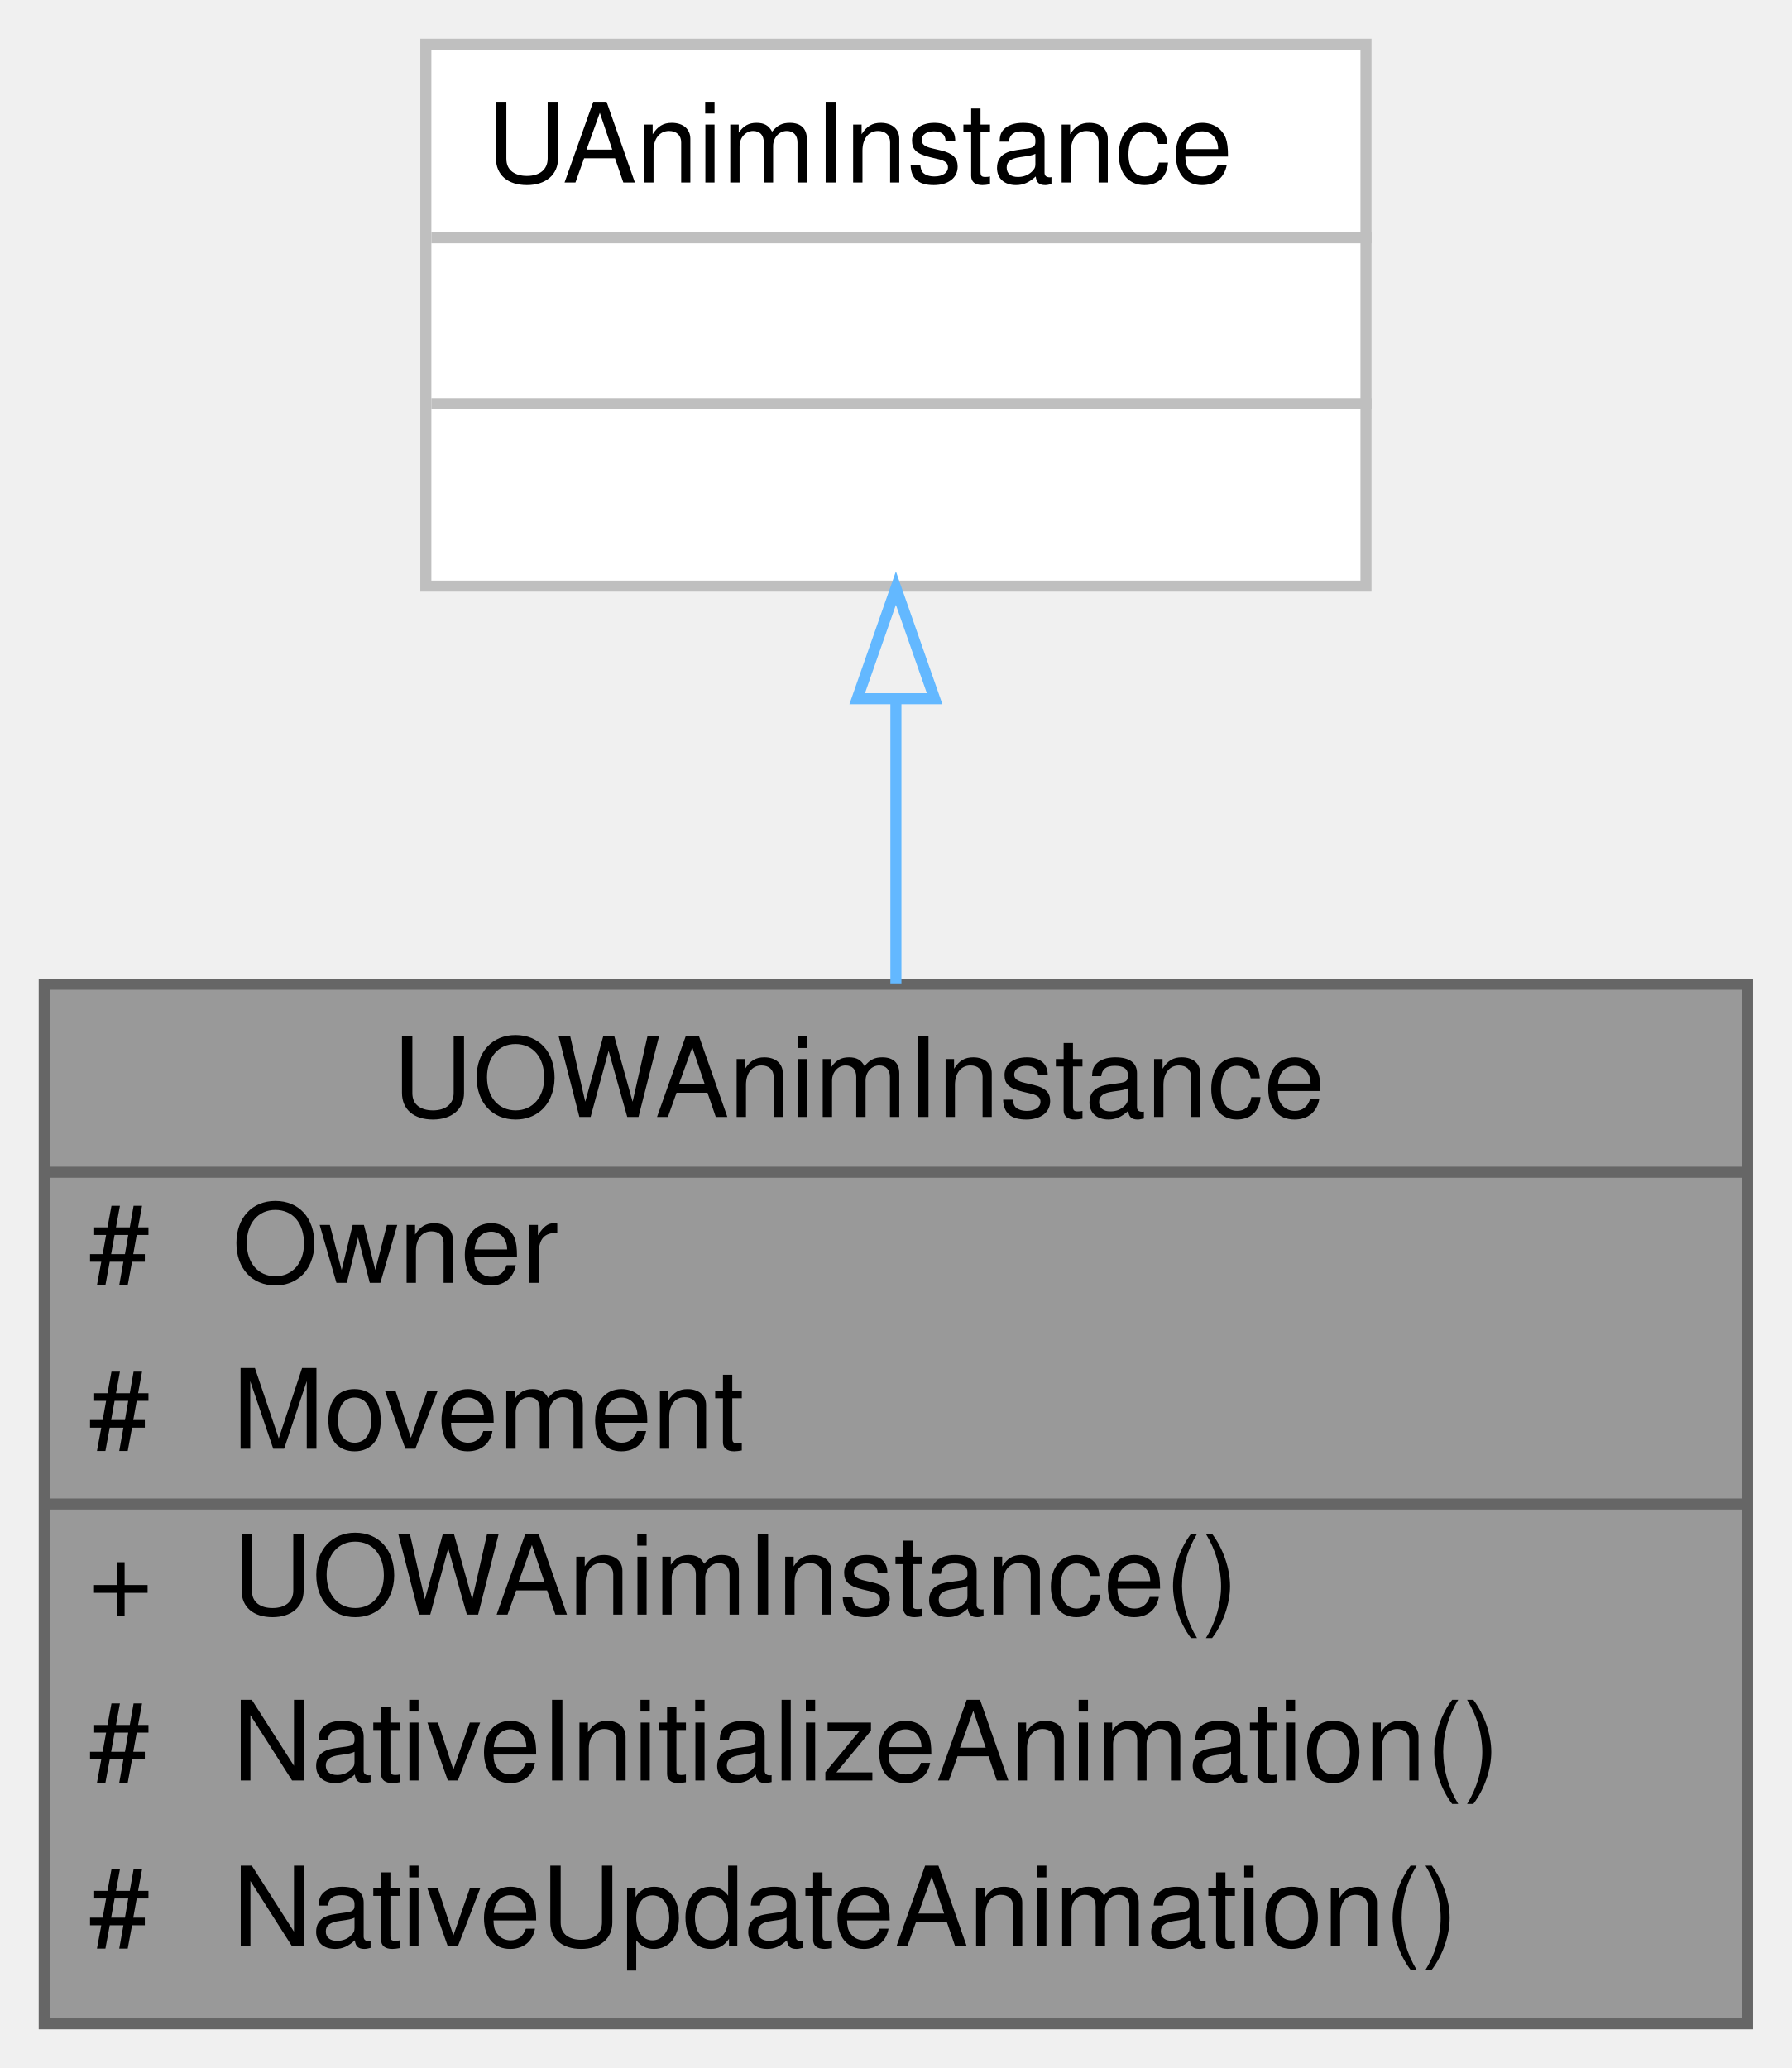
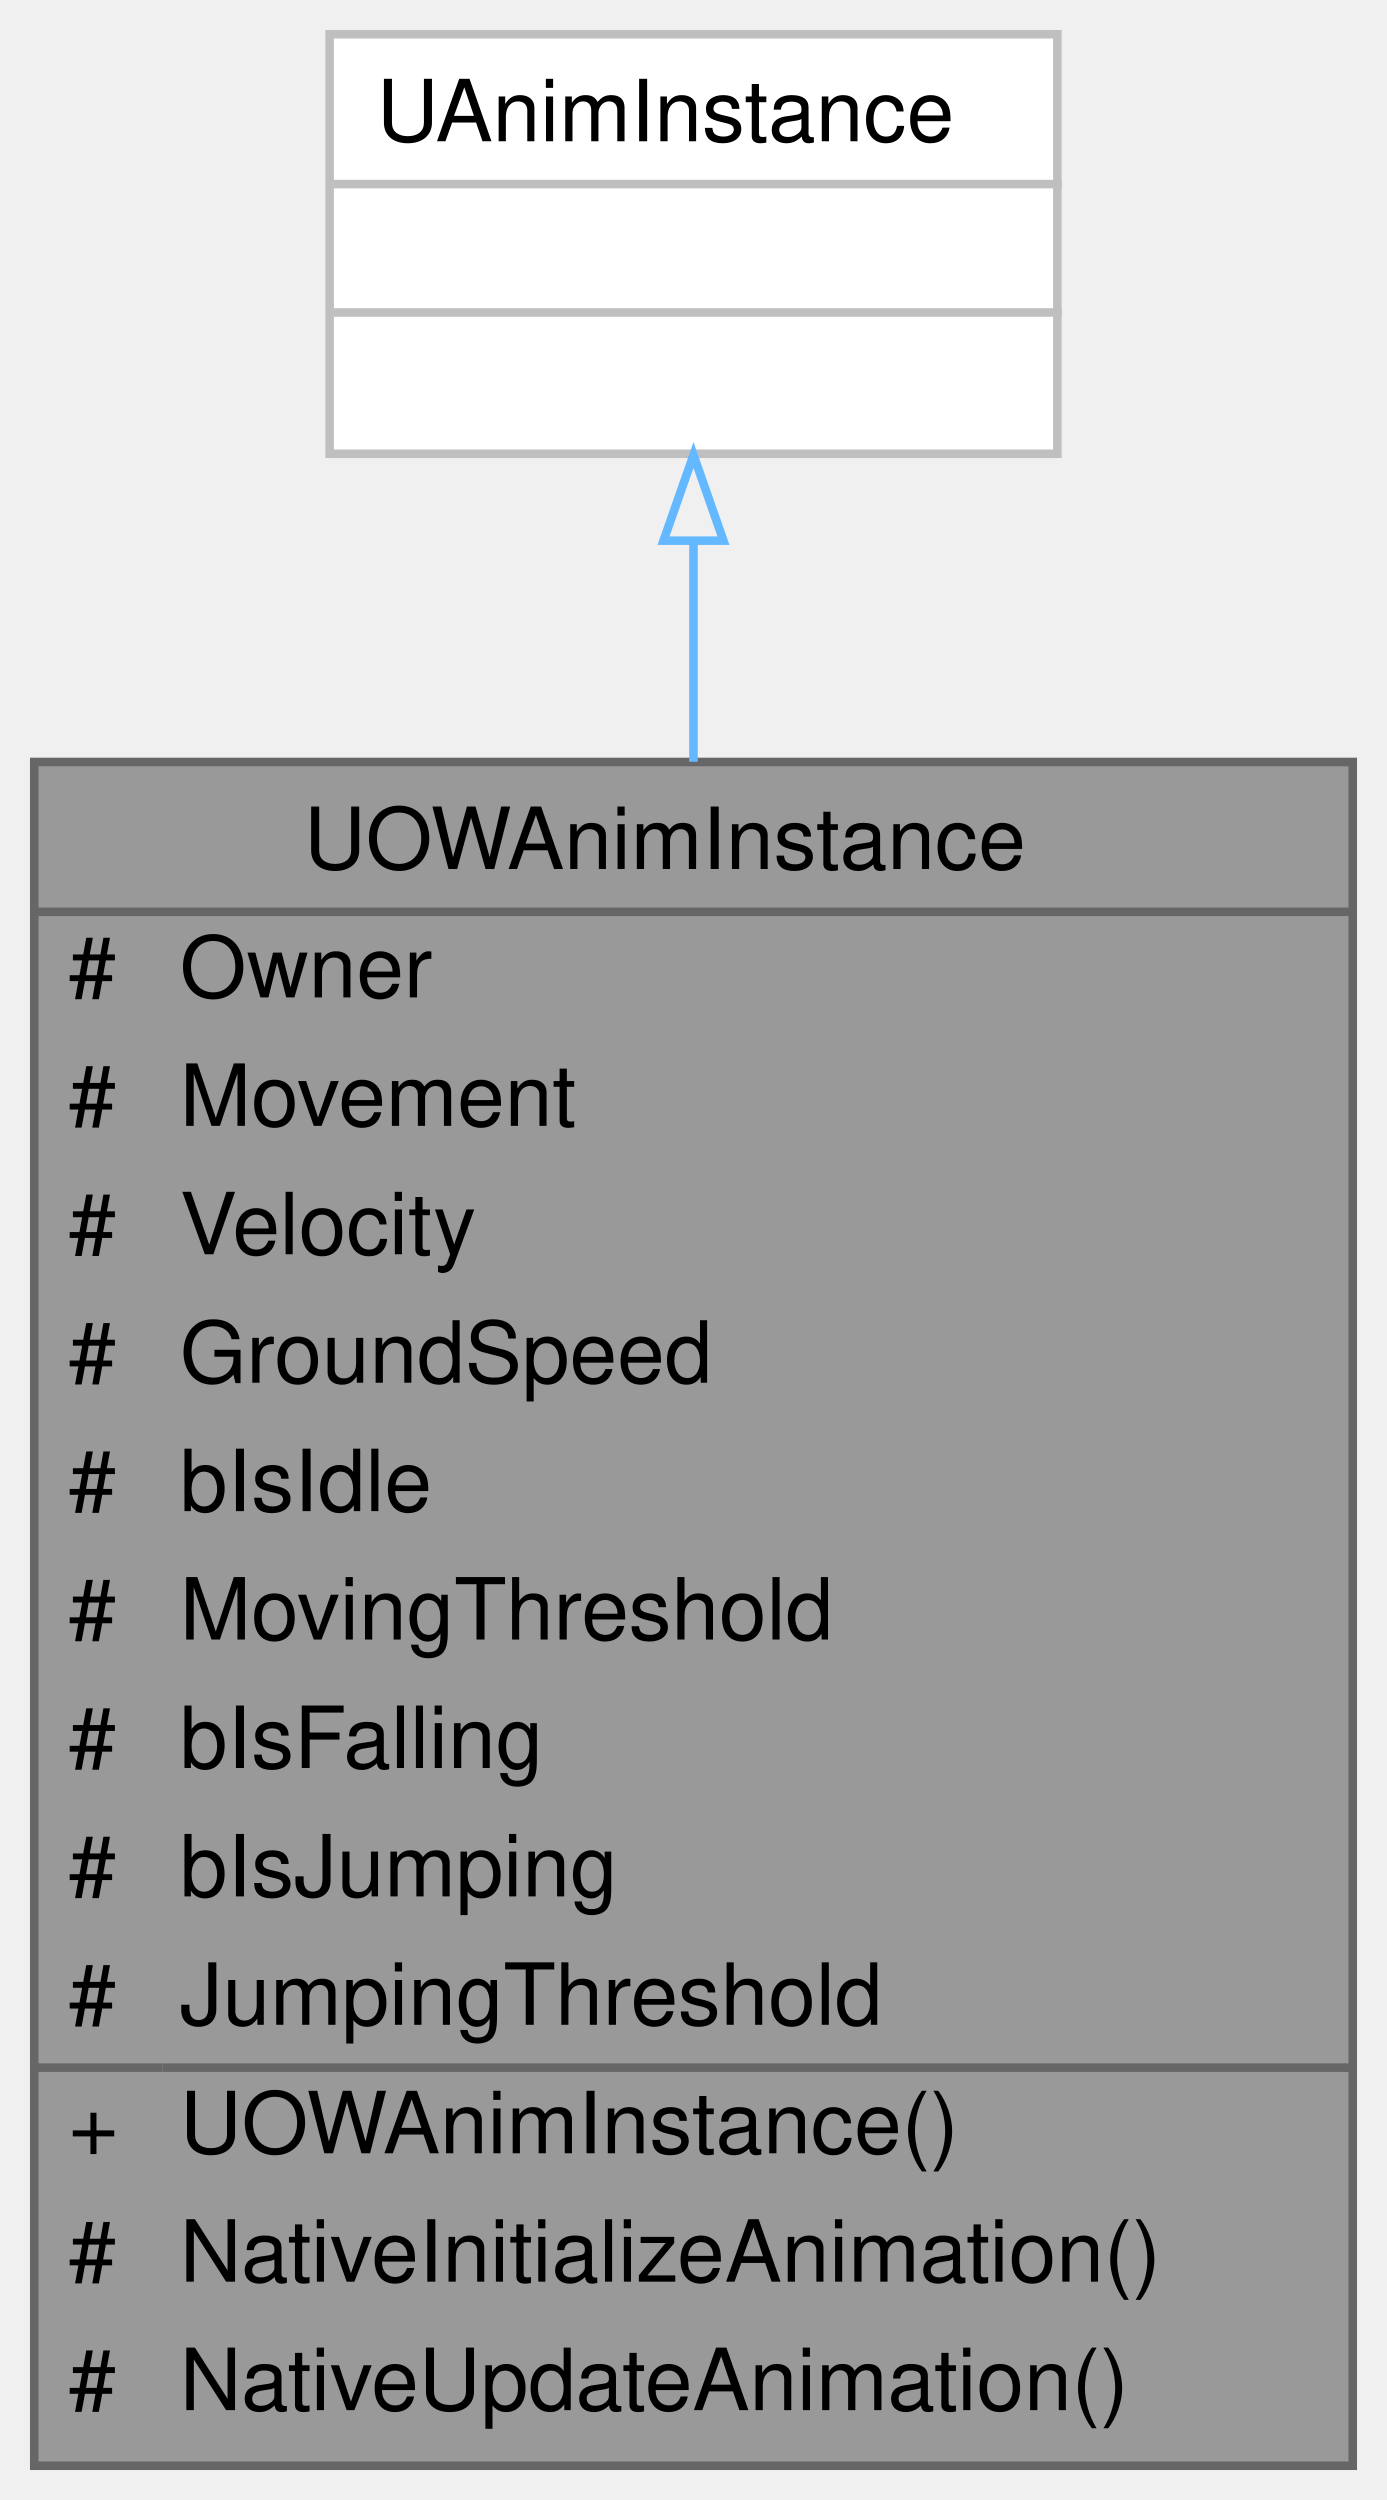
- <svg xmlns="http://www.w3.org/2000/svg" xmlns:xlink="http://www.w3.org/1999/xlink" width="162pt" height="187pt" viewBox="0.00 0.00 162.00 187.00">
-   <g id="graph0" class="graph" transform="scale(1 1) rotate(0) translate(4 183)">
+ <svg xmlns="http://www.w3.org/2000/svg" xmlns:xlink="http://www.w3.org/1999/xlink" width="162pt" height="292pt" viewBox="0.00 0.00 162.00 292.00">
+   <g id="graph0" class="graph" transform="scale(1 1) rotate(0) translate(4 288)">
    <g id="Node000001" class="node">
      <g id="a_Node000001">
        <a xlink:title=" ">
-           <polygon fill="#999999" stroke="transparent" points="154,-94 0,-94 0,0 154,0 154,-94" />
-           <text text-anchor="start" x="31.5" y="-82" font-family="Helvetica,sans-Serif" font-size="10.00">UOWAnimInstance</text>
-           <text text-anchor="start" x="4" y="-67" font-family="Helvetica,sans-Serif" font-size="10.00">#</text>
-           <text text-anchor="start" x="17" y="-67" font-family="Helvetica,sans-Serif" font-size="10.00">Owner</text>
-           <text text-anchor="start" x="4" y="-52" font-family="Helvetica,sans-Serif" font-size="10.00">#</text>
-           <text text-anchor="start" x="17" y="-52" font-family="Helvetica,sans-Serif" font-size="10.00">Movement</text>
-           <text text-anchor="start" x="4" y="-37" font-family="Helvetica,sans-Serif" font-size="10.00">+</text>
-           <text text-anchor="start" x="17" y="-37" font-family="Helvetica,sans-Serif" font-size="10.00">UOWAnimInstance()</text>
-           <text text-anchor="start" x="4" y="-22" font-family="Helvetica,sans-Serif" font-size="10.00">#</text>
-           <text text-anchor="start" x="17" y="-22" font-family="Helvetica,sans-Serif" font-size="10.00">NativeInitializeAnimation()</text>
-           <text text-anchor="start" x="4" y="-7" font-family="Helvetica,sans-Serif" font-size="10.00">#</text>
-           <text text-anchor="start" x="17" y="-7" font-family="Helvetica,sans-Serif" font-size="10.00">NativeUpdateAnimation()</text>
-           <polygon fill="#666666" stroke="#666666" points="0,-77 0,-77 154,-77 154,-77 0,-77" />
-           <polygon fill="#666666" stroke="#666666" points="0,-47 0,-47 15,-47 15,-47 0,-47" />
-           <polygon fill="#666666" stroke="#666666" points="15,-47 15,-47 154,-47 154,-47 15,-47" />
-           <polygon fill="none" stroke="#666666" points="0,0 0,-94 154,-94 154,0 0,0" />
+           <polygon fill="#999999" stroke="transparent" points="154,-199 0,-199 0,0 154,0 154,-199" />
+           <text text-anchor="start" x="31.5" y="-186.5" font-family="Helvetica,sans-Serif" font-size="10.00">UOWAnimInstance</text>
+           <text text-anchor="start" x="4" y="-171.5" font-family="Helvetica,sans-Serif" font-size="10.00">#</text>
+           <text text-anchor="start" x="17" y="-171.5" font-family="Helvetica,sans-Serif" font-size="10.00">Owner</text>
+           <text text-anchor="start" x="4" y="-156.5" font-family="Helvetica,sans-Serif" font-size="10.00">#</text>
+           <text text-anchor="start" x="17" y="-156.5" font-family="Helvetica,sans-Serif" font-size="10.00">Movement</text>
+           <text text-anchor="start" x="4" y="-141.5" font-family="Helvetica,sans-Serif" font-size="10.00">#</text>
+           <text text-anchor="start" x="17" y="-141.5" font-family="Helvetica,sans-Serif" font-size="10.00">Velocity</text>
+           <text text-anchor="start" x="4" y="-126.5" font-family="Helvetica,sans-Serif" font-size="10.00">#</text>
+           <text text-anchor="start" x="17" y="-126.5" font-family="Helvetica,sans-Serif" font-size="10.00">GroundSpeed</text>
+           <text text-anchor="start" x="4" y="-111.5" font-family="Helvetica,sans-Serif" font-size="10.00">#</text>
+           <text text-anchor="start" x="17" y="-111.5" font-family="Helvetica,sans-Serif" font-size="10.00">bIsIdle</text>
+           <text text-anchor="start" x="4" y="-96.5" font-family="Helvetica,sans-Serif" font-size="10.00">#</text>
+           <text text-anchor="start" x="17" y="-96.5" font-family="Helvetica,sans-Serif" font-size="10.00">MovingThreshold</text>
+           <text text-anchor="start" x="4" y="-81.5" font-family="Helvetica,sans-Serif" font-size="10.00">#</text>
+           <text text-anchor="start" x="17" y="-81.5" font-family="Helvetica,sans-Serif" font-size="10.00">bIsFalling</text>
+           <text text-anchor="start" x="4" y="-66.5" font-family="Helvetica,sans-Serif" font-size="10.00">#</text>
+           <text text-anchor="start" x="17" y="-66.5" font-family="Helvetica,sans-Serif" font-size="10.00">bIsJumping</text>
+           <text text-anchor="start" x="4" y="-51.5" font-family="Helvetica,sans-Serif" font-size="10.00">#</text>
+           <text text-anchor="start" x="17" y="-51.5" font-family="Helvetica,sans-Serif" font-size="10.00">JumpingThreshold</text>
+           <text text-anchor="start" x="4" y="-36.5" font-family="Helvetica,sans-Serif" font-size="10.00">+</text>
+           <text text-anchor="start" x="17" y="-36.5" font-family="Helvetica,sans-Serif" font-size="10.00">UOWAnimInstance()</text>
+           <text text-anchor="start" x="4" y="-21.5" font-family="Helvetica,sans-Serif" font-size="10.00">#</text>
+           <text text-anchor="start" x="17" y="-21.5" font-family="Helvetica,sans-Serif" font-size="10.00">NativeInitializeAnimation()</text>
+           <text text-anchor="start" x="4" y="-6.5" font-family="Helvetica,sans-Serif" font-size="10.00">#</text>
+           <text text-anchor="start" x="17" y="-6.5" font-family="Helvetica,sans-Serif" font-size="10.00">NativeUpdateAnimation()</text>
+           <polygon fill="#666666" stroke="#666666" points="0,-181.5 0,-181.5 154,-181.5 154,-181.5 0,-181.5" />
+           <polygon fill="#666666" stroke="#666666" points="0,-46.5 0,-46.5 15,-46.5 15,-46.5 0,-46.5" />
+           <polygon fill="#666666" stroke="#666666" points="15,-46.5 15,-46.5 154,-46.5 154,-46.5 15,-46.5" />
+           <polygon fill="none" stroke="#666666" points="0,0 0,-199 154,-199 154,0 0,0" />
        </a>
      </g>
    </g>
    <g id="Node000002" class="node">
      <g id="a_Node000002">
        <a xlink:title=" ">
-           <polygon fill="white" stroke="transparent" points="119.5,-179 34.5,-179 34.5,-130 119.5,-130 119.5,-179" />
-           <text text-anchor="start" x="40" y="-166.5" font-family="Helvetica,sans-Serif" font-size="10.00">UAnimInstance</text>
-           <text text-anchor="start" x="75.5" y="-151.5" font-family="Helvetica,sans-Serif" font-size="10.00"> </text>
-           <text text-anchor="start" x="75.5" y="-136.5" font-family="Helvetica,sans-Serif" font-size="10.00"> </text>
-           <polygon fill="#bfbfbf" stroke="#bfbfbf" points="35,-161.5 35,-161.5 120,-161.5 120,-161.5 35,-161.5" />
-           <polygon fill="#bfbfbf" stroke="#bfbfbf" points="35,-146.5 35,-146.5 120,-146.5 120,-146.5 35,-146.5" />
-           <polygon fill="none" stroke="#bfbfbf" points="34.5,-130 34.5,-179 119.5,-179 119.5,-130 34.5,-130" />
+           <polygon fill="white" stroke="transparent" points="119.5,-284 34.5,-284 34.5,-235 119.5,-235 119.5,-284" />
+           <text text-anchor="start" x="40" y="-271.5" font-family="Helvetica,sans-Serif" font-size="10.00">UAnimInstance</text>
+           <text text-anchor="start" x="75.5" y="-256.5" font-family="Helvetica,sans-Serif" font-size="10.00"> </text>
+           <text text-anchor="start" x="75.5" y="-241.5" font-family="Helvetica,sans-Serif" font-size="10.00"> </text>
+           <polygon fill="#bfbfbf" stroke="#bfbfbf" points="35,-266.5 35,-266.5 120,-266.5 120,-266.5 35,-266.5" />
+           <polygon fill="#bfbfbf" stroke="#bfbfbf" points="35,-251.5 35,-251.5 120,-251.5 120,-251.5 35,-251.5" />
+           <polygon fill="none" stroke="#bfbfbf" points="34.5,-235 34.5,-284 119.5,-284 119.5,-235 34.5,-235" />
        </a>
      </g>
    </g>
    <g id="edge1_Node000001_Node000002" class="edge">
      <g id="a_edge1_Node000001_Node000002">
        <a xlink:title=" ">
-           <path fill="none" stroke="#63b8ff" d="M77,-119.61C77,-111.48 77,-102.66 77,-94.08" />
-           <polygon fill="none" stroke="#63b8ff" points="73.5,-119.82 77,-129.82 80.5,-119.82 73.5,-119.82" />
+           <path fill="none" stroke="#63b8ff" d="M77,-224.75C77,-216.89 77,-208.14 77,-199.02" />
+           <polygon fill="none" stroke="#63b8ff" points="73.5,-224.85 77,-234.85 80.5,-224.85 73.5,-224.85" />
        </a>
      </g>
    </g>
  </g>
</svg>
